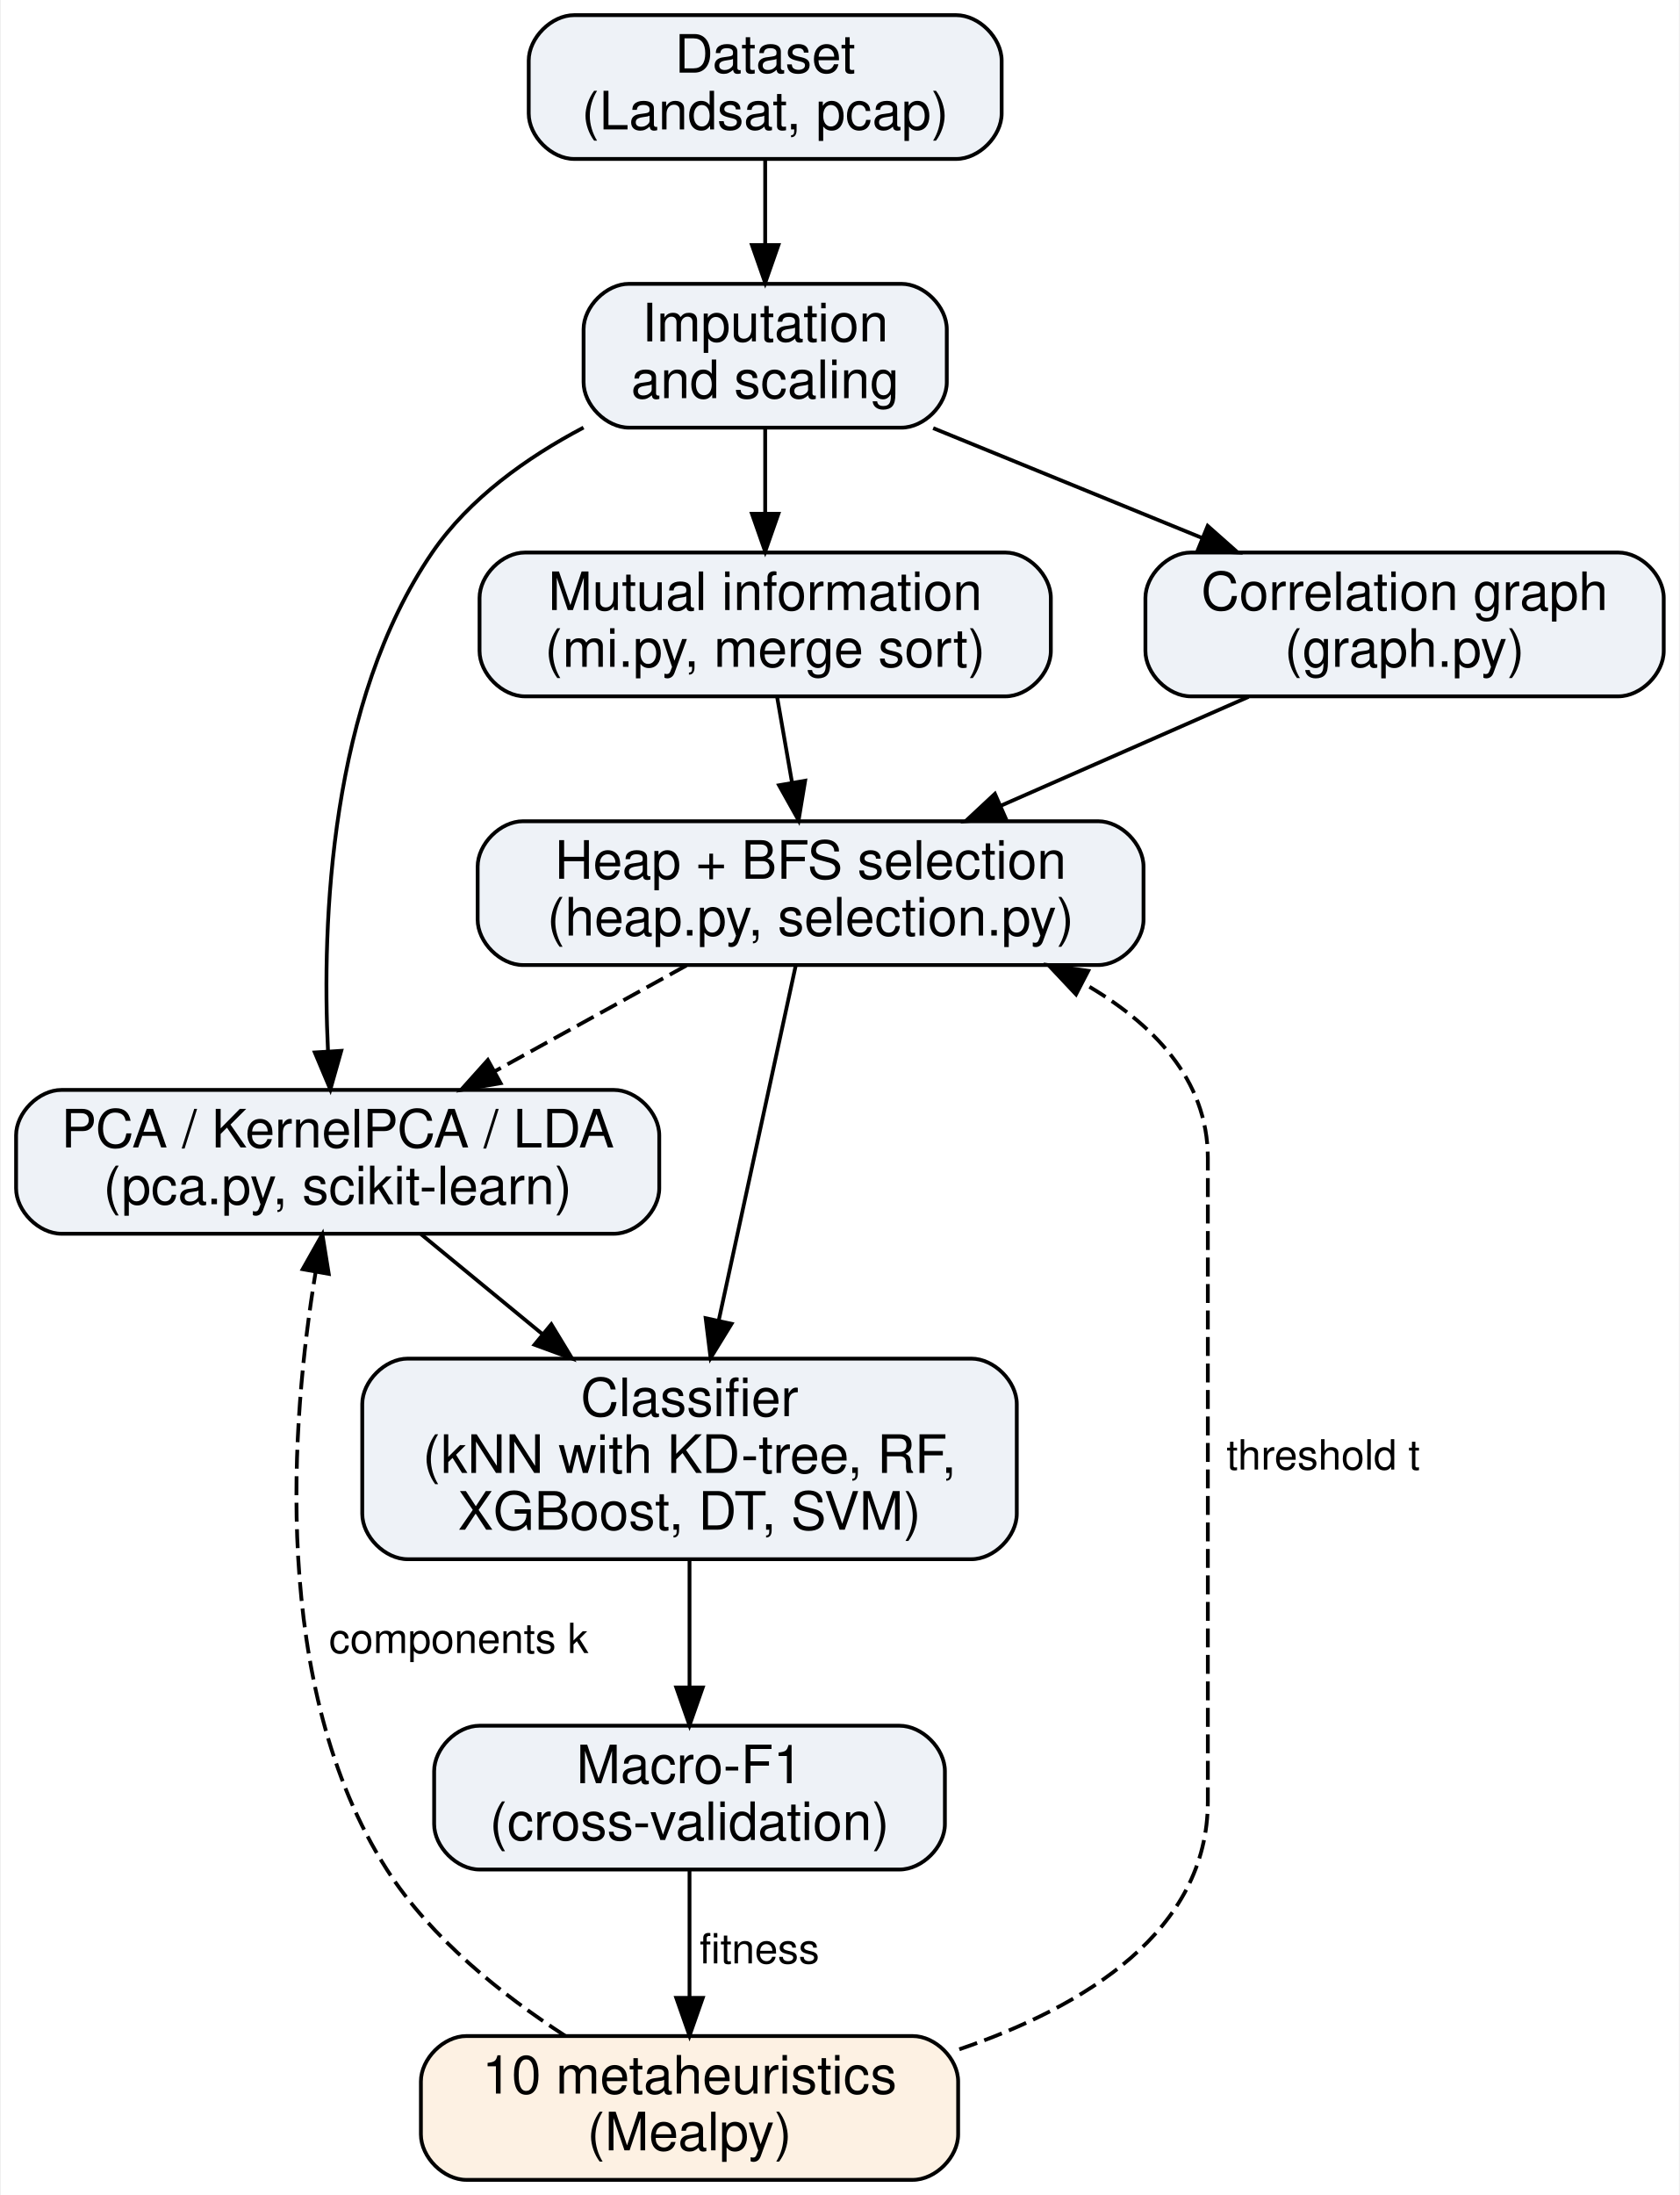
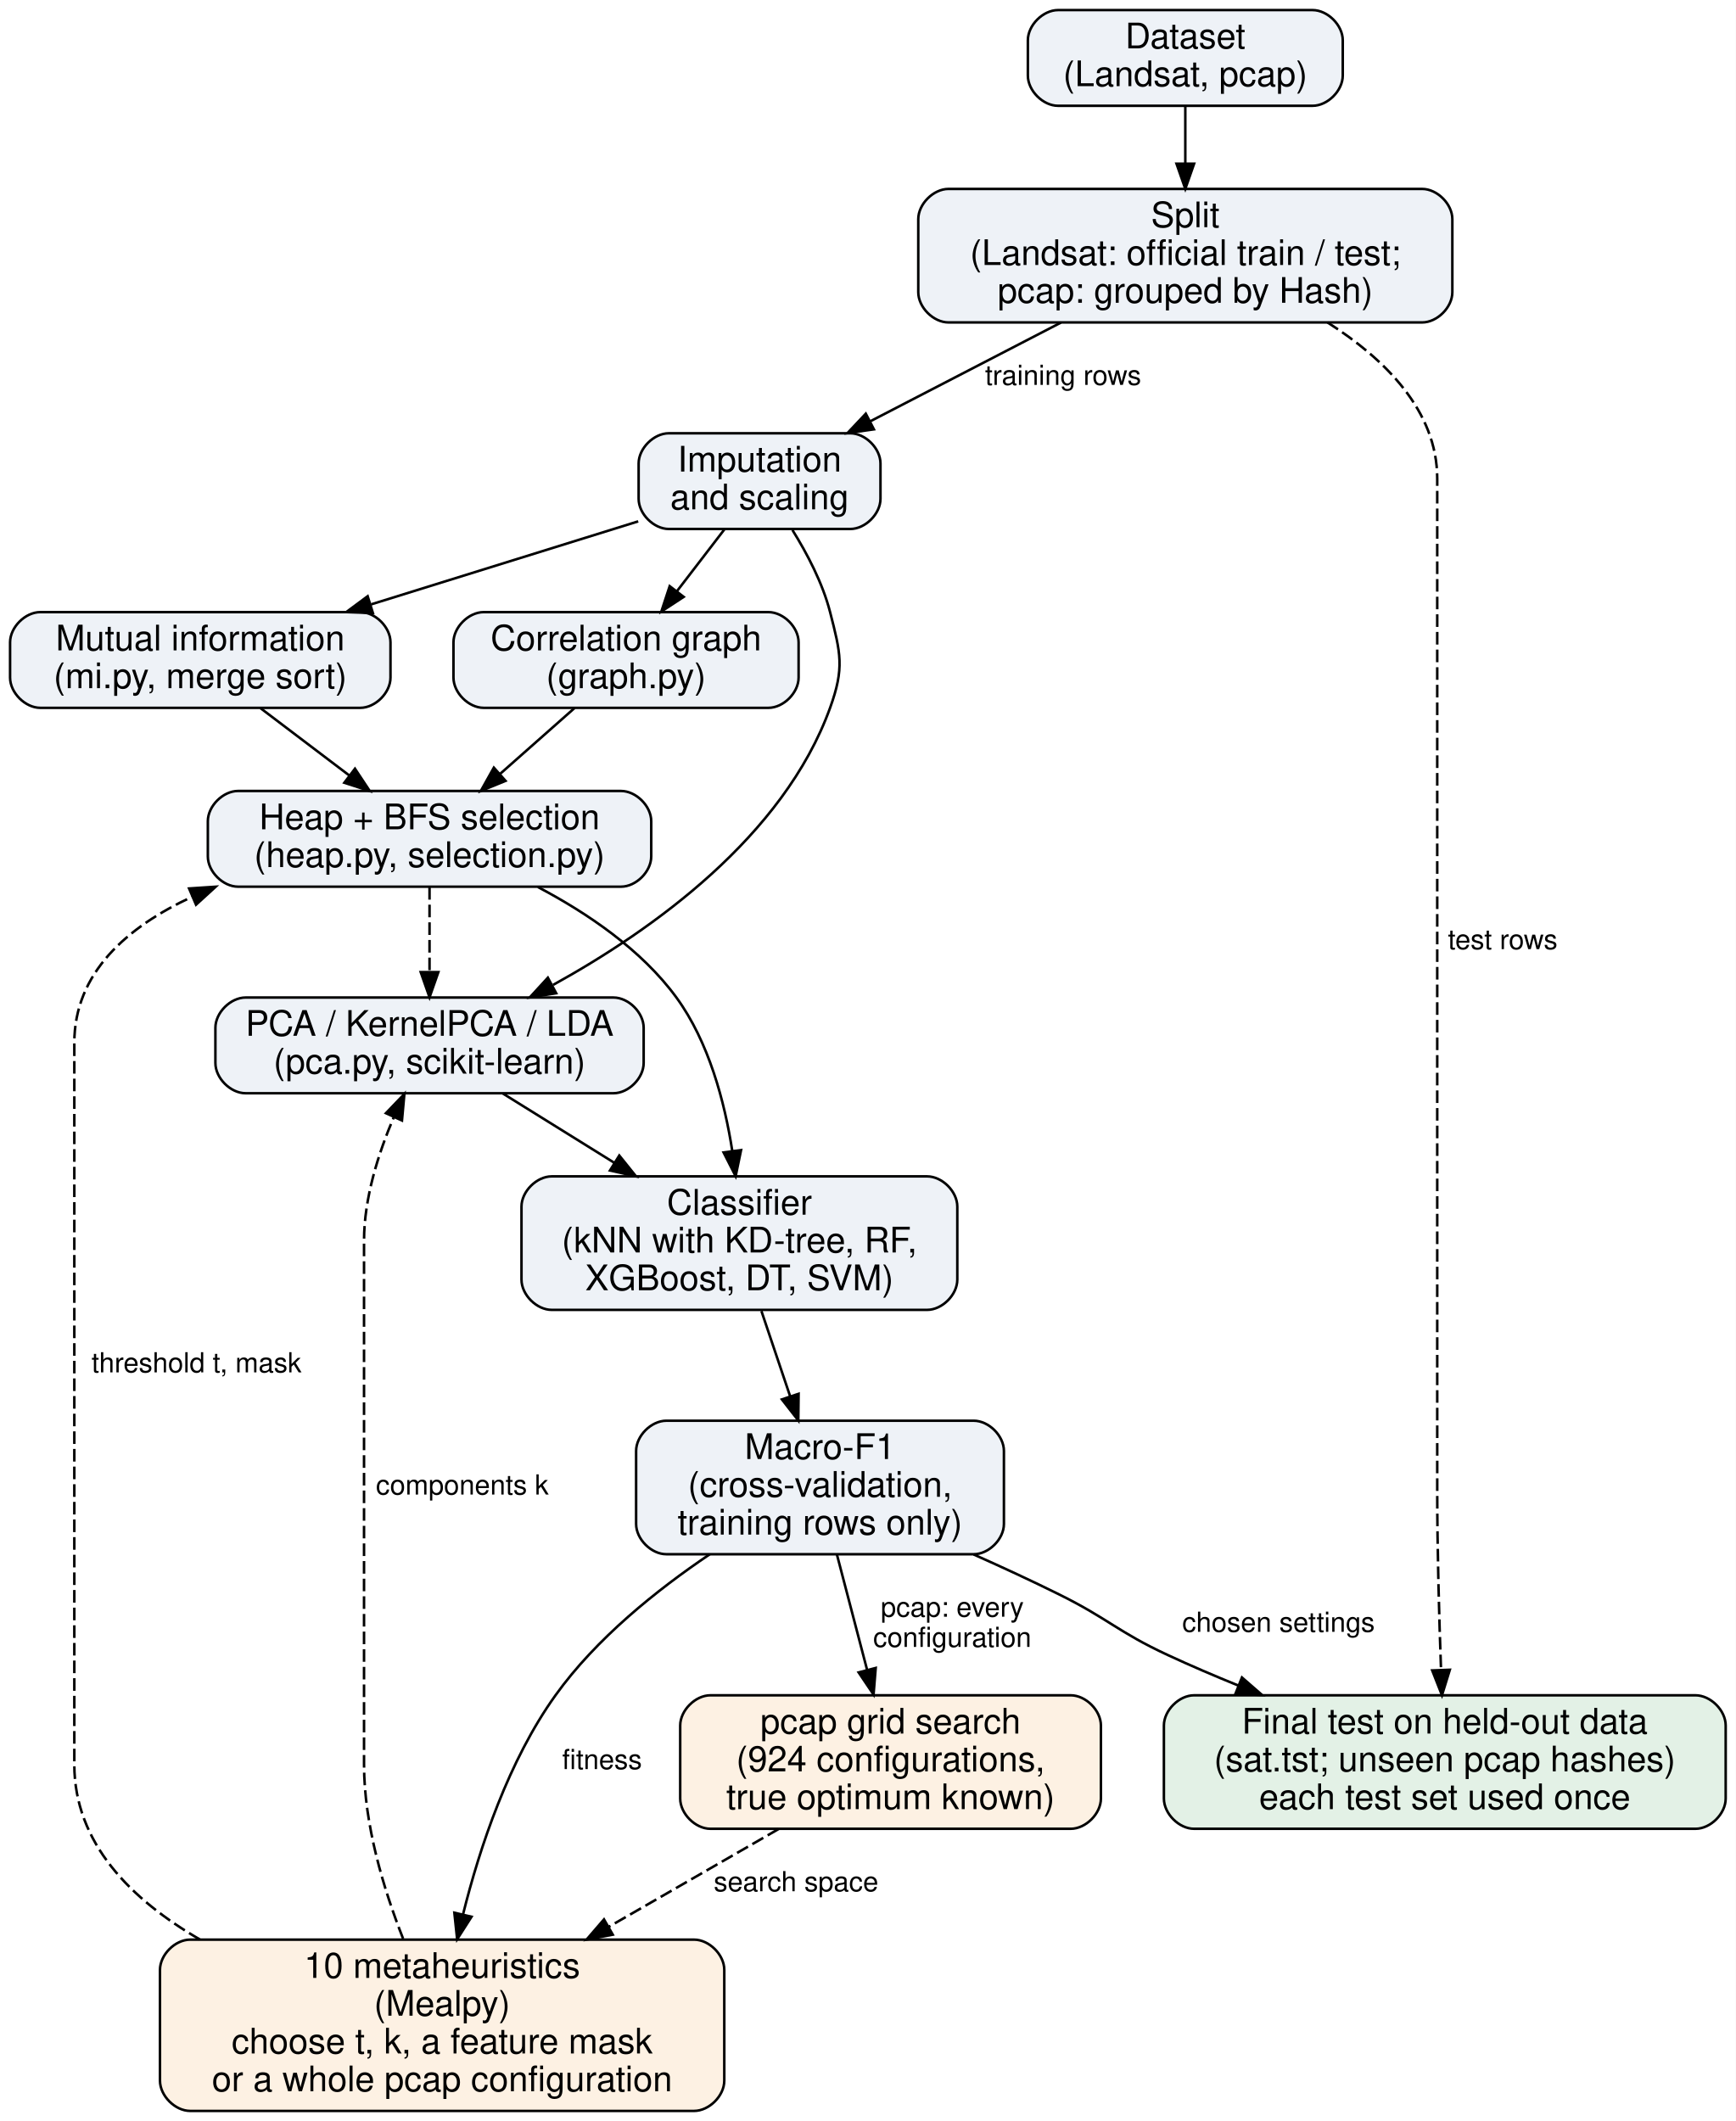
- <svg xmlns="http://www.w3.org/2000/svg" width="444pt" height="580pt" viewBox="0.00 0.00 443.50 580.00">
-   <g id="graph0" class="graph" transform="scale(1 1) rotate(0) translate(4 576)">
-     <polygon fill="white" stroke="transparent" points="-4,4 -4,-576 439.5,-576 439.5,4 -4,4" />
+ <svg xmlns="http://www.w3.org/2000/svg" width="689pt" height="842pt" viewBox="0.00 0.00 689.00 842.00">
+   <g id="graph0" class="graph" transform="scale(1 1) rotate(0) translate(4 838)">
+     <polygon fill="white" stroke="transparent" points="-4,4 -4,-838 685,-838 685,4 -4,4" />
    <g id="node1" class="node">
-       <path fill="#eef2f7" stroke="black" d="M248.5,-572C248.5,-572 147.5,-572 147.5,-572 141.5,-572 135.5,-566 135.5,-560 135.5,-560 135.5,-546 135.5,-546 135.5,-540 141.5,-534 147.5,-534 147.5,-534 248.5,-534 248.5,-534 254.5,-534 260.5,-540 260.5,-546 260.5,-546 260.5,-560 260.5,-560 260.5,-566 254.5,-572 248.5,-572" />
-       <text text-anchor="middle" x="198" y="-556.8" font-family="Helvetica,sans-Serif" font-size="14.00">Dataset</text>
-       <text text-anchor="middle" x="198" y="-541.8" font-family="Helvetica,sans-Serif" font-size="14.00">(Landsat, pcap)</text>
+       <path fill="#eef2f7" stroke="black" d="M517,-834C517,-834 416,-834 416,-834 410,-834 404,-828 404,-822 404,-822 404,-808 404,-808 404,-802 410,-796 416,-796 416,-796 517,-796 517,-796 523,-796 529,-802 529,-808 529,-808 529,-822 529,-822 529,-828 523,-834 517,-834" />
+       <text text-anchor="middle" x="466.5" y="-818.8" font-family="Helvetica,sans-Serif" font-size="14.00">Dataset</text>
+       <text text-anchor="middle" x="466.5" y="-803.8" font-family="Helvetica,sans-Serif" font-size="14.00">(Landsat, pcap)</text>
    </g>
    <g id="node2" class="node">
-       <path fill="#eef2f7" stroke="black" d="M234,-501C234,-501 162,-501 162,-501 156,-501 150,-495 150,-489 150,-489 150,-475 150,-475 150,-469 156,-463 162,-463 162,-463 234,-463 234,-463 240,-463 246,-469 246,-475 246,-475 246,-489 246,-489 246,-495 240,-501 234,-501" />
-       <text text-anchor="middle" x="198" y="-485.8" font-family="Helvetica,sans-Serif" font-size="14.00">Imputation</text>
-       <text text-anchor="middle" x="198" y="-470.8" font-family="Helvetica,sans-Serif" font-size="14.00">and scaling</text>
+       <path fill="#eef2f7" stroke="black" d="M560.5,-763C560.5,-763 372.5,-763 372.5,-763 366.5,-763 360.5,-757 360.5,-751 360.5,-751 360.5,-722 360.5,-722 360.5,-716 366.5,-710 372.5,-710 372.5,-710 560.5,-710 560.5,-710 566.5,-710 572.5,-716 572.5,-722 572.5,-722 572.5,-751 572.5,-751 572.5,-757 566.5,-763 560.5,-763" />
+       <text text-anchor="middle" x="466.5" y="-747.8" font-family="Helvetica,sans-Serif" font-size="14.00">Split</text>
+       <text text-anchor="middle" x="466.5" y="-732.8" font-family="Helvetica,sans-Serif" font-size="14.00">(Landsat: official train / test;</text>
+       <text text-anchor="middle" x="466.5" y="-717.8" font-family="Helvetica,sans-Serif" font-size="14.00">pcap: grouped by Hash)</text>
    </g>
    <g id="edge1" class="edge">
-       <path fill="none" stroke="black" d="M198,-533.87C198,-526.95 198,-518.89 198,-511.25" />
-       <polygon fill="black" stroke="black" points="201.5,-511.25 198,-501.25 194.5,-511.25 201.5,-511.25" />
+       <path fill="none" stroke="black" d="M466.5,-795.87C466.5,-789.05 466.5,-781.04 466.5,-773.17" />
+       <polygon fill="black" stroke="black" points="470,-773.02 466.5,-763.02 463,-773.02 470,-773.02" />
    </g>
    <g id="node3" class="node">
-       <path fill="#eef2f7" stroke="black" d="M261.5,-430C261.5,-430 134.5,-430 134.5,-430 128.5,-430 122.5,-424 122.5,-418 122.5,-418 122.5,-404 122.5,-404 122.5,-398 128.5,-392 134.5,-392 134.5,-392 261.5,-392 261.5,-392 267.5,-392 273.5,-398 273.5,-404 273.5,-404 273.5,-418 273.5,-418 273.5,-424 267.5,-430 261.5,-430" />
-       <text text-anchor="middle" x="198" y="-414.8" font-family="Helvetica,sans-Serif" font-size="14.00">Mutual information</text>
-       <text text-anchor="middle" x="198" y="-399.8" font-family="Helvetica,sans-Serif" font-size="14.00">(mi.py, merge sort)</text>
+       <path fill="#eef2f7" stroke="black" d="M333.5,-666C333.5,-666 261.5,-666 261.5,-666 255.5,-666 249.5,-660 249.5,-654 249.5,-654 249.5,-640 249.5,-640 249.5,-634 255.5,-628 261.5,-628 261.5,-628 333.5,-628 333.5,-628 339.5,-628 345.5,-634 345.5,-640 345.5,-640 345.5,-654 345.5,-654 345.5,-660 339.5,-666 333.5,-666" />
+       <text text-anchor="middle" x="297.5" y="-650.8" font-family="Helvetica,sans-Serif" font-size="14.00">Imputation</text>
+       <text text-anchor="middle" x="297.5" y="-635.8" font-family="Helvetica,sans-Serif" font-size="14.00">and scaling</text>
    </g>
    <g id="edge2" class="edge">
-       <path fill="none" stroke="black" d="M198,-462.87C198,-455.95 198,-447.89 198,-440.25" />
-       <polygon fill="black" stroke="black" points="201.5,-440.25 198,-430.25 194.5,-440.25 201.5,-440.25" />
+       <path fill="none" stroke="black" d="M417.16,-709.96C393.17,-697.53 364.57,-682.72 341.34,-670.7" />
+       <polygon fill="black" stroke="black" points="342.89,-667.56 332.4,-666.07 339.67,-673.78 342.89,-667.56" />
+       <text text-anchor="middle" x="418" y="-685.2" font-family="Helvetica,sans-Serif" font-size="11.00">training rows</text>
+     </g>
+     <g id="node12" class="node">
+       <path fill="#e3f1e6" stroke="black" d="M669,-165C669,-165 470,-165 470,-165 464,-165 458,-159 458,-153 458,-153 458,-124 458,-124 458,-118 464,-112 470,-112 470,-112 669,-112 669,-112 675,-112 681,-118 681,-124 681,-124 681,-153 681,-153 681,-159 675,-165 669,-165" />
+       <text text-anchor="middle" x="569.5" y="-149.8" font-family="Helvetica,sans-Serif" font-size="14.00">Final test on held-out data</text>
+       <text text-anchor="middle" x="569.5" y="-134.8" font-family="Helvetica,sans-Serif" font-size="14.00">(sat.tst; unseen pcap hashes)</text>
+       <text text-anchor="middle" x="569.5" y="-119.8" font-family="Helvetica,sans-Serif" font-size="14.00">each test set used once</text>
+     </g>
+     <g id="edge18" class="edge">
+       <path fill="none" stroke="black" stroke-dasharray="5,2" d="M522.93,-710C545.61,-695.59 566.5,-674.99 566.5,-648 566.5,-648 566.5,-648 566.5,-246.5 566.5,-222.65 567.25,-195.83 568.01,-175" />
+       <polygon fill="black" stroke="black" points="571.5,-175.13 568.38,-165.01 564.51,-174.87 571.5,-175.13" />
+       <text text-anchor="middle" x="592.5" y="-461.2" font-family="Helvetica,sans-Serif" font-size="11.00">test rows</text>
    </g>
    <g id="node4" class="node">
-       <path fill="#eef2f7" stroke="black" d="M423.5,-430C423.5,-430 310.5,-430 310.5,-430 304.5,-430 298.5,-424 298.5,-418 298.5,-418 298.5,-404 298.5,-404 298.5,-398 304.5,-392 310.5,-392 310.5,-392 423.5,-392 423.5,-392 429.5,-392 435.5,-398 435.5,-404 435.5,-404 435.5,-418 435.5,-418 435.5,-424 429.5,-430 423.5,-430" />
-       <text text-anchor="middle" x="367" y="-414.8" font-family="Helvetica,sans-Serif" font-size="14.00">Correlation graph</text>
-       <text text-anchor="middle" x="367" y="-399.8" font-family="Helvetica,sans-Serif" font-size="14.00">(graph.py)</text>
+       <path fill="#eef2f7" stroke="black" d="M139,-595C139,-595 12,-595 12,-595 6,-595 0,-589 0,-583 0,-583 0,-569 0,-569 0,-563 6,-557 12,-557 12,-557 139,-557 139,-557 145,-557 151,-563 151,-569 151,-569 151,-583 151,-583 151,-589 145,-595 139,-595" />
+       <text text-anchor="middle" x="75.5" y="-579.8" font-family="Helvetica,sans-Serif" font-size="14.00">Mutual information</text>
+       <text text-anchor="middle" x="75.5" y="-564.8" font-family="Helvetica,sans-Serif" font-size="14.00">(mi.py, merge sort)</text>
+     </g>
+     <g id="edge3" class="edge">
+       <path fill="none" stroke="black" d="M249.33,-631.03C218.34,-621.4 177.61,-608.74 143.36,-598.09" />
+       <polygon fill="black" stroke="black" points="144.02,-594.63 133.43,-595 141.94,-601.31 144.02,-594.63" />
+     </g>
+     <g id="node5" class="node">
+       <path fill="#eef2f7" stroke="black" d="M301,-595C301,-595 188,-595 188,-595 182,-595 176,-589 176,-583 176,-583 176,-569 176,-569 176,-563 182,-557 188,-557 188,-557 301,-557 301,-557 307,-557 313,-563 313,-569 313,-569 313,-583 313,-583 313,-589 307,-595 301,-595" />
+       <text text-anchor="middle" x="244.5" y="-579.8" font-family="Helvetica,sans-Serif" font-size="14.00">Correlation graph</text>
+       <text text-anchor="middle" x="244.5" y="-564.8" font-family="Helvetica,sans-Serif" font-size="14.00">(graph.py)</text>
+     </g>
+     <g id="edge5" class="edge">
+       <path fill="none" stroke="black" d="M283.57,-627.87C277.78,-620.32 270.94,-611.42 264.61,-603.18" />
+       <polygon fill="black" stroke="black" points="267.38,-601.05 258.52,-595.25 261.83,-605.31 267.38,-601.05" />
+     </g>
+     <g id="node7" class="node">
+       <path fill="#eef2f7" stroke="black" d="M239.5,-442C239.5,-442 93.5,-442 93.5,-442 87.5,-442 81.5,-436 81.5,-430 81.5,-430 81.5,-416 81.5,-416 81.5,-410 87.5,-404 93.5,-404 93.5,-404 239.5,-404 239.5,-404 245.5,-404 251.5,-410 251.5,-416 251.5,-416 251.5,-430 251.5,-430 251.5,-436 245.5,-442 239.5,-442" />
+       <text text-anchor="middle" x="166.5" y="-426.8" font-family="Helvetica,sans-Serif" font-size="14.00">PCA / KernelPCA / LDA</text>
+       <text text-anchor="middle" x="166.5" y="-411.8" font-family="Helvetica,sans-Serif" font-size="14.00">(pca.py, scikit-learn)</text>
+     </g>
+     <g id="edge8" class="edge">
+       <path fill="none" stroke="black" d="M310.56,-627.58C316.36,-618.28 322.54,-606.55 325.5,-595 329.7,-578.64 331.24,-572.88 325.5,-557 307.05,-505.92 255.1,-468.85 215.56,-447.02" />
+       <polygon fill="black" stroke="black" points="216.78,-443.7 206.31,-442.06 213.47,-449.87 216.78,-443.7" />
+     </g>
+     <g id="node6" class="node">
+       <path fill="#eef2f7" stroke="black" d="M242.5,-524C242.5,-524 90.5,-524 90.5,-524 84.5,-524 78.5,-518 78.5,-512 78.5,-512 78.5,-498 78.5,-498 78.5,-492 84.5,-486 90.5,-486 90.5,-486 242.5,-486 242.5,-486 248.5,-486 254.5,-492 254.5,-498 254.5,-498 254.5,-512 254.5,-512 254.5,-518 248.5,-524 242.5,-524" />
+       <text text-anchor="middle" x="166.5" y="-508.8" font-family="Helvetica,sans-Serif" font-size="14.00">Heap + BFS selection</text>
+       <text text-anchor="middle" x="166.5" y="-493.8" font-family="Helvetica,sans-Serif" font-size="14.00">(heap.py, selection.py)</text>
    </g>
    <g id="edge4" class="edge">
-       <path fill="none" stroke="black" d="M242.4,-462.87C264.14,-454 290.48,-443.24 313.34,-433.91" />
-       <polygon fill="black" stroke="black" points="314.96,-437.03 322.89,-430.01 312.31,-430.55 314.96,-437.03" />
+       <path fill="none" stroke="black" d="M99.41,-556.87C110.17,-548.71 123.03,-538.96 134.6,-530.19" />
+       <polygon fill="black" stroke="black" points="136.9,-532.84 142.75,-524.01 132.67,-527.26 136.9,-532.84" />
    </g>
-     <g id="node6" class="node">
-       <path fill="#eef2f7" stroke="black" d="M158,-288C158,-288 12,-288 12,-288 6,-288 0,-282 0,-276 0,-276 0,-262 0,-262 0,-256 6,-250 12,-250 12,-250 158,-250 158,-250 164,-250 170,-256 170,-262 170,-262 170,-276 170,-276 170,-282 164,-288 158,-288" />
-       <text text-anchor="middle" x="85" y="-272.8" font-family="Helvetica,sans-Serif" font-size="14.00">PCA / KernelPCA / LDA</text>
-       <text text-anchor="middle" x="85" y="-257.8" font-family="Helvetica,sans-Serif" font-size="14.00">(pca.py, scikit-learn)</text>
+     <g id="edge6" class="edge">
+       <path fill="none" stroke="black" d="M224.01,-556.87C214.96,-548.87 204.18,-539.34 194.42,-530.7" />
+       <polygon fill="black" stroke="black" points="196.67,-528.01 186.86,-524.01 192.03,-533.26 196.67,-528.01" />
+     </g>
+     <g id="edge10" class="edge">
+       <path fill="none" stroke="black" stroke-dasharray="5,2" d="M166.5,-485.85C166.5,-475.93 166.5,-463.42 166.5,-452.25" />
+       <polygon fill="black" stroke="black" points="170,-452.08 166.5,-442.08 163,-452.08 170,-452.08" />
+     </g>
+     <g id="node8" class="node">
+       <path fill="#eef2f7" stroke="black" d="M364,-371C364,-371 215,-371 215,-371 209,-371 203,-365 203,-359 203,-359 203,-330 203,-330 203,-324 209,-318 215,-318 215,-318 364,-318 364,-318 370,-318 376,-324 376,-330 376,-330 376,-359 376,-359 376,-365 370,-371 364,-371" />
+       <text text-anchor="middle" x="289.5" y="-355.8" font-family="Helvetica,sans-Serif" font-size="14.00">Classifier</text>
+       <text text-anchor="middle" x="289.5" y="-340.8" font-family="Helvetica,sans-Serif" font-size="14.00">(kNN with KD-tree, RF,</text>
+       <text text-anchor="middle" x="289.5" y="-325.8" font-family="Helvetica,sans-Serif" font-size="14.00">XGBoost, DT, SVM)</text>
    </g>
    <g id="edge7" class="edge">
-       <path fill="none" stroke="black" d="M149.98,-463.02C134.96,-455.1 119.77,-444.28 110,-430 82.92,-390.43 80.82,-332.58 82.44,-298.36" />
-       <polygon fill="black" stroke="black" points="85.95,-298.33 83.07,-288.13 78.96,-297.9 85.95,-298.33" />
-     </g>
-     <g id="node5" class="node">
-       <path fill="#eef2f7" stroke="black" d="M286,-359C286,-359 134,-359 134,-359 128,-359 122,-353 122,-347 122,-347 122,-333 122,-333 122,-327 128,-321 134,-321 134,-321 286,-321 286,-321 292,-321 298,-327 298,-333 298,-333 298,-347 298,-347 298,-353 292,-359 286,-359" />
-       <text text-anchor="middle" x="210" y="-343.8" font-family="Helvetica,sans-Serif" font-size="14.00">Heap + BFS selection</text>
-       <text text-anchor="middle" x="210" y="-328.8" font-family="Helvetica,sans-Serif" font-size="14.00">(heap.py, selection.py)</text>
-     </g>
-     <g id="edge3" class="edge">
-       <path fill="none" stroke="black" d="M201.15,-391.87C202.36,-384.95 203.76,-376.89 205.09,-369.25" />
-       <polygon fill="black" stroke="black" points="208.56,-369.7 206.83,-359.25 201.66,-368.5 208.56,-369.7" />
-     </g>
-     <g id="edge5" class="edge">
-       <path fill="none" stroke="black" d="M325.75,-391.87C305.65,-383.04 281.3,-372.34 260.14,-363.04" />
-       <polygon fill="black" stroke="black" points="261.54,-359.83 250.97,-359.01 258.72,-366.24 261.54,-359.83" />
+       <path fill="none" stroke="black" d="M209.53,-485.85C228.96,-475.62 250.62,-461.03 264.5,-442 277.38,-424.34 283.64,-400.62 286.67,-381.11" />
+       <polygon fill="black" stroke="black" points="290.16,-381.44 288.01,-371.06 283.22,-380.51 290.16,-381.44" />
    </g>
    <g id="edge9" class="edge">
-       <path fill="none" stroke="black" stroke-dasharray="5,2" d="M177.16,-320.87C161.66,-312.31 142.98,-302.01 126.51,-292.92" />
-       <polygon fill="black" stroke="black" points="128.07,-289.78 117.62,-288.01 124.69,-295.9 128.07,-289.78" />
-     </g>
-     <g id="node7" class="node">
-       <path fill="#eef2f7" stroke="black" d="M252.5,-217C252.5,-217 103.5,-217 103.5,-217 97.5,-217 91.5,-211 91.5,-205 91.5,-205 91.5,-176 91.5,-176 91.5,-170 97.5,-164 103.5,-164 103.5,-164 252.5,-164 252.5,-164 258.5,-164 264.5,-170 264.5,-176 264.5,-176 264.5,-205 264.5,-205 264.5,-211 258.5,-217 252.5,-217" />
-       <text text-anchor="middle" x="178" y="-201.8" font-family="Helvetica,sans-Serif" font-size="14.00">Classifier</text>
-       <text text-anchor="middle" x="178" y="-186.8" font-family="Helvetica,sans-Serif" font-size="14.00">(kNN with KD-tree, RF,</text>
-       <text text-anchor="middle" x="178" y="-171.8" font-family="Helvetica,sans-Serif" font-size="14.00">XGBoost, DT, SVM)</text>
-     </g>
-     <g id="edge6" class="edge">
-       <path fill="none" stroke="black" d="M206.08,-320.91C201.03,-297.65 192.15,-256.74 185.73,-227.13" />
-       <polygon fill="black" stroke="black" points="189.11,-226.2 183.57,-217.17 182.27,-227.69 189.11,-226.2" />
-     </g>
-     <g id="edge8" class="edge">
-       <path fill="none" stroke="black" d="M107.04,-249.87C116.64,-241.98 128.17,-232.49 139.13,-223.47" />
-       <polygon fill="black" stroke="black" points="141.47,-226.08 146.97,-217.02 137.02,-220.67 141.47,-226.08" />
-     </g>
-     <g id="node8" class="node">
-       <path fill="#eef2f7" stroke="black" d="M233.5,-120C233.5,-120 122.5,-120 122.5,-120 116.5,-120 110.5,-114 110.5,-108 110.5,-108 110.5,-94 110.5,-94 110.5,-88 116.5,-82 122.5,-82 122.5,-82 233.5,-82 233.5,-82 239.5,-82 245.5,-88 245.5,-94 245.5,-94 245.5,-108 245.5,-108 245.5,-114 239.5,-120 233.5,-120" />
-       <text text-anchor="middle" x="178" y="-104.8" font-family="Helvetica,sans-Serif" font-size="14.00">Macro-F1</text>
-       <text text-anchor="middle" x="178" y="-89.8" font-family="Helvetica,sans-Serif" font-size="14.00">(cross-validation)</text>
-     </g>
-     <g id="edge10" class="edge">
-       <path fill="none" stroke="black" d="M178,-163.72C178,-153.21 178,-141.02 178,-130.27" />
-       <polygon fill="black" stroke="black" points="181.5,-130.11 178,-120.11 174.5,-130.11 181.5,-130.11" />
+       <path fill="none" stroke="black" d="M195.65,-403.87C208.83,-395.67 224.79,-385.75 239.78,-376.43" />
+       <polygon fill="black" stroke="black" points="241.82,-379.28 248.46,-371.02 238.12,-373.33 241.82,-379.28" />
    </g>
    <g id="node9" class="node">
-       <path fill="#fdf1e3" stroke="black" d="M237,-38C237,-38 119,-38 119,-38 113,-38 107,-32 107,-26 107,-26 107,-12 107,-12 107,-6 113,0 119,0 119,0 237,0 237,0 243,0 249,-6 249,-12 249,-12 249,-26 249,-26 249,-32 243,-38 237,-38" />
-       <text text-anchor="middle" x="178" y="-22.8" font-family="Helvetica,sans-Serif" font-size="14.00">10 metaheuristics</text>
-       <text text-anchor="middle" x="178" y="-7.8" font-family="Helvetica,sans-Serif" font-size="14.00">(Mealpy)</text>
+       <path fill="#eef2f7" stroke="black" d="M382.5,-274C382.5,-274 260.5,-274 260.5,-274 254.5,-274 248.5,-268 248.5,-262 248.5,-262 248.5,-233 248.5,-233 248.5,-227 254.5,-221 260.5,-221 260.5,-221 382.5,-221 382.5,-221 388.5,-221 394.5,-227 394.5,-233 394.5,-233 394.5,-262 394.5,-262 394.5,-268 388.5,-274 382.5,-274" />
+       <text text-anchor="middle" x="321.5" y="-258.8" font-family="Helvetica,sans-Serif" font-size="14.00">Macro-F1</text>
+       <text text-anchor="middle" x="321.5" y="-243.8" font-family="Helvetica,sans-Serif" font-size="14.00">(cross-validation,</text>
+       <text text-anchor="middle" x="321.5" y="-228.8" font-family="Helvetica,sans-Serif" font-size="14.00">training rows only)</text>
    </g>
    <g id="edge11" class="edge">
-       <path fill="none" stroke="black" d="M178,-81.85C178,-71.93 178,-59.42 178,-48.25" />
-       <polygon fill="black" stroke="black" points="181.5,-48.08 178,-38.08 174.5,-48.08 181.5,-48.08" />
-       <text text-anchor="middle" x="196.5" y="-57.2" font-family="Helvetica,sans-Serif" font-size="11.00">fitness</text>
+       <path fill="none" stroke="black" d="M298.24,-317.54C301.77,-307.09 305.88,-294.87 309.66,-283.64" />
+       <polygon fill="black" stroke="black" points="313,-284.69 312.88,-274.1 306.37,-282.46 313,-284.69" />
+     </g>
+     <g id="node10" class="node">
+       <path fill="#fdf1e3" stroke="black" d="M271.5,-68C271.5,-68 71.5,-68 71.5,-68 65.5,-68 59.5,-62 59.5,-56 59.5,-56 59.5,-12 59.5,-12 59.5,-6 65.5,0 71.5,0 71.5,0 271.5,0 271.5,0 277.5,0 283.5,-6 283.5,-12 283.5,-12 283.5,-56 283.5,-56 283.5,-62 277.5,-68 271.5,-68" />
+       <text text-anchor="middle" x="171.5" y="-52.8" font-family="Helvetica,sans-Serif" font-size="14.00">10 metaheuristics</text>
+       <text text-anchor="middle" x="171.5" y="-37.8" font-family="Helvetica,sans-Serif" font-size="14.00">(Mealpy)</text>
+       <text text-anchor="middle" x="171.5" y="-22.8" font-family="Helvetica,sans-Serif" font-size="14.00">choose t, k, a feature mask</text>
+       <text text-anchor="middle" x="171.5" y="-7.8" font-family="Helvetica,sans-Serif" font-size="14.00">or a whole pcap configuration</text>
    </g>
    <g id="edge12" class="edge">
-       <path fill="none" stroke="black" stroke-dasharray="5,2" d="M249.31,-34.5C282.6,-45.85 315,-65.71 315,-100 315,-270 315,-270 315,-270 315,-290.81 300.42,-305.69 282.13,-316.17" />
-       <polygon fill="black" stroke="black" points="280.16,-313.25 272.9,-320.97 283.38,-319.46 280.16,-313.25" />
-       <text text-anchor="middle" x="345.5" y="-187.7" font-family="Helvetica,sans-Serif" font-size="11.00">threshold t</text>
+       <path fill="none" stroke="black" d="M277.75,-220.99C256.71,-206.82 232.63,-187.51 216.5,-165 197.93,-139.1 186.49,-104.87 179.8,-78.04" />
+       <polygon fill="black" stroke="black" points="183.17,-77.08 177.46,-68.15 176.35,-78.69 183.17,-77.08" />
+       <text text-anchor="middle" x="235" y="-135.7" font-family="Helvetica,sans-Serif" font-size="11.00">fitness</text>
+     </g>
+     <g id="node11" class="node">
+       <path fill="#fdf1e3" stroke="black" d="M421,-165C421,-165 278,-165 278,-165 272,-165 266,-159 266,-153 266,-153 266,-124 266,-124 266,-118 272,-112 278,-112 278,-112 421,-112 421,-112 427,-112 433,-118 433,-124 433,-124 433,-153 433,-153 433,-159 427,-165 421,-165" />
+       <text text-anchor="middle" x="349.5" y="-149.8" font-family="Helvetica,sans-Serif" font-size="14.00">pcap grid search</text>
+       <text text-anchor="middle" x="349.5" y="-134.8" font-family="Helvetica,sans-Serif" font-size="14.00">(924 configurations,</text>
+       <text text-anchor="middle" x="349.5" y="-119.8" font-family="Helvetica,sans-Serif" font-size="14.00">true optimum known)</text>
+     </g>
+     <g id="edge15" class="edge">
+       <path fill="none" stroke="black" d="M328.21,-220.87C331.78,-207.21 336.24,-190.18 340.15,-175.24" />
+       <polygon fill="black" stroke="black" points="343.61,-175.85 342.75,-165.29 336.83,-174.08 343.61,-175.85" />
+       <text text-anchor="middle" x="374" y="-196.2" font-family="Helvetica,sans-Serif" font-size="11.00">pcap: every</text>
+       <text text-anchor="middle" x="374" y="-184.2" font-family="Helvetica,sans-Serif" font-size="11.00">configuration</text>
+     </g>
+     <g id="edge17" class="edge">
+       <path fill="none" stroke="black" d="M382.47,-220.91C393.87,-215.84 405.62,-210.4 416.5,-205 436.11,-195.27 439.65,-190.22 459.5,-181 468.45,-176.84 477.95,-172.77 487.47,-168.9" />
+       <polygon fill="black" stroke="black" points="488.98,-172.07 496.97,-165.11 486.39,-165.57 488.98,-172.07" />
+       <text text-anchor="middle" x="503.5" y="-190.2" font-family="Helvetica,sans-Serif" font-size="11.00">chosen settings</text>
    </g>
    <g id="edge13" class="edge">
-       <path fill="none" stroke="black" stroke-dasharray="5,2" d="M145.1,-38.08C128.58,-48.78 109.66,-63.8 98,-82 67.04,-130.34 72.74,-200.96 79.16,-239.79" />
-       <polygon fill="black" stroke="black" points="75.75,-240.63 80.96,-249.86 82.64,-239.4 75.75,-240.63" />
-       <text text-anchor="middle" x="117" y="-139.2" font-family="Helvetica,sans-Serif" font-size="11.00">components k</text>
+       <path fill="none" stroke="black" stroke-dasharray="5,2" d="M75.34,-68.06C48,-83.89 25.5,-106.38 25.5,-137.5 25.5,-424 25.5,-424 25.5,-424 25.5,-451.82 46.52,-470.08 72.33,-482.02" />
+       <polygon fill="black" stroke="black" points="71.06,-485.29 81.63,-485.99 73.81,-478.85 71.06,-485.29" />
+       <text text-anchor="middle" x="74" y="-293.2" font-family="Helvetica,sans-Serif" font-size="11.00">threshold t, mask</text>
+     </g>
+     <g id="edge14" class="edge">
+       <path fill="none" stroke="black" stroke-dasharray="5,2" d="M156,-68.4C148.25,-88.08 140.5,-113.7 140.5,-137.5 140.5,-345.5 140.5,-345.5 140.5,-345.5 140.5,-362.37 146.24,-380.27 152.32,-394.51" />
+       <polygon fill="black" stroke="black" points="149.19,-396.08 156.52,-403.73 155.56,-393.18 149.19,-396.08" />
+       <text text-anchor="middle" x="179.5" y="-244.7" font-family="Helvetica,sans-Serif" font-size="11.00">components k</text>
+     </g>
+     <g id="edge16" class="edge">
+       <path fill="none" stroke="black" stroke-dasharray="5,2" d="M305.04,-111.9C284.68,-100.17 260.12,-86.03 237.65,-73.09" />
+       <polygon fill="black" stroke="black" points="239.24,-69.97 228.83,-68.01 235.75,-76.04 239.24,-69.97" />
+       <text text-anchor="middle" x="312" y="-87.2" font-family="Helvetica,sans-Serif" font-size="11.00">search space</text>
    </g>
  </g>
</svg>
